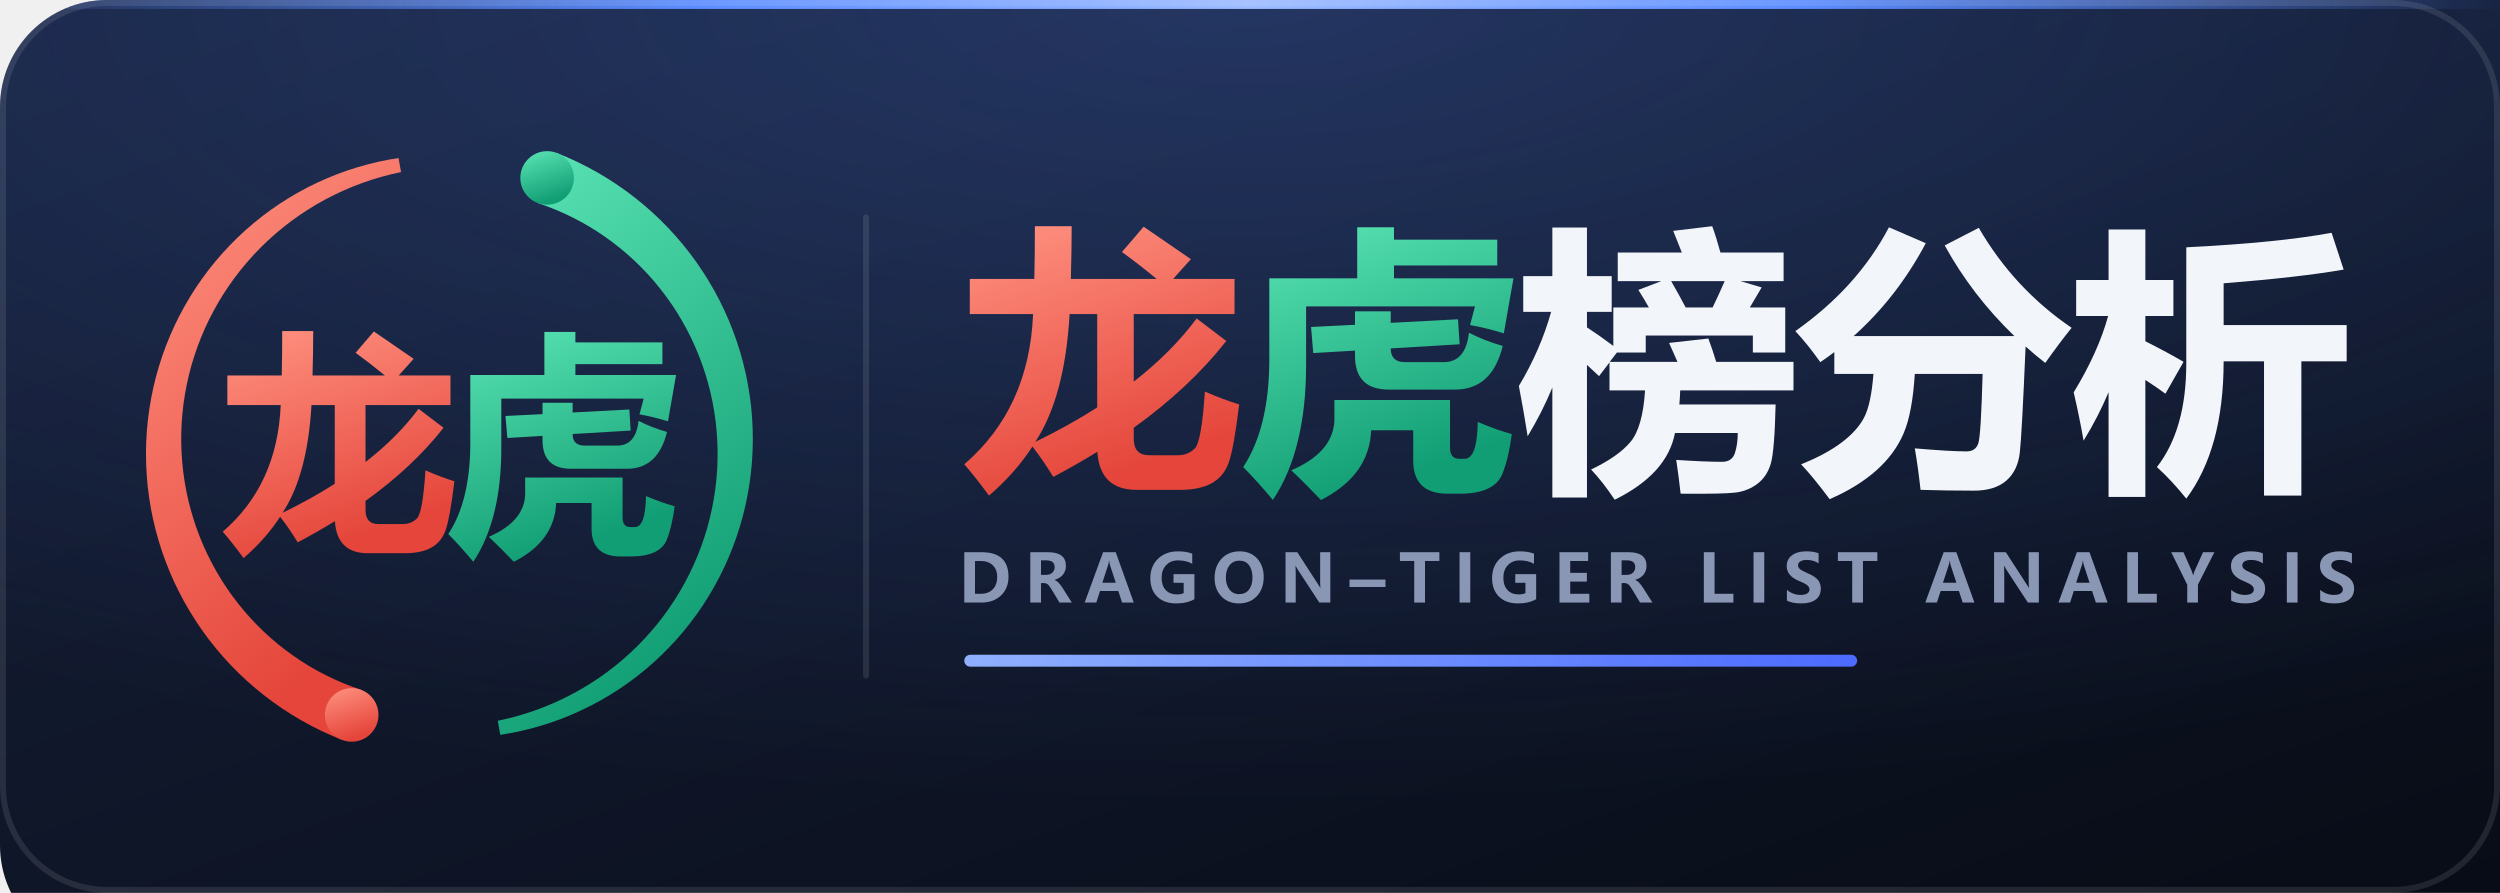
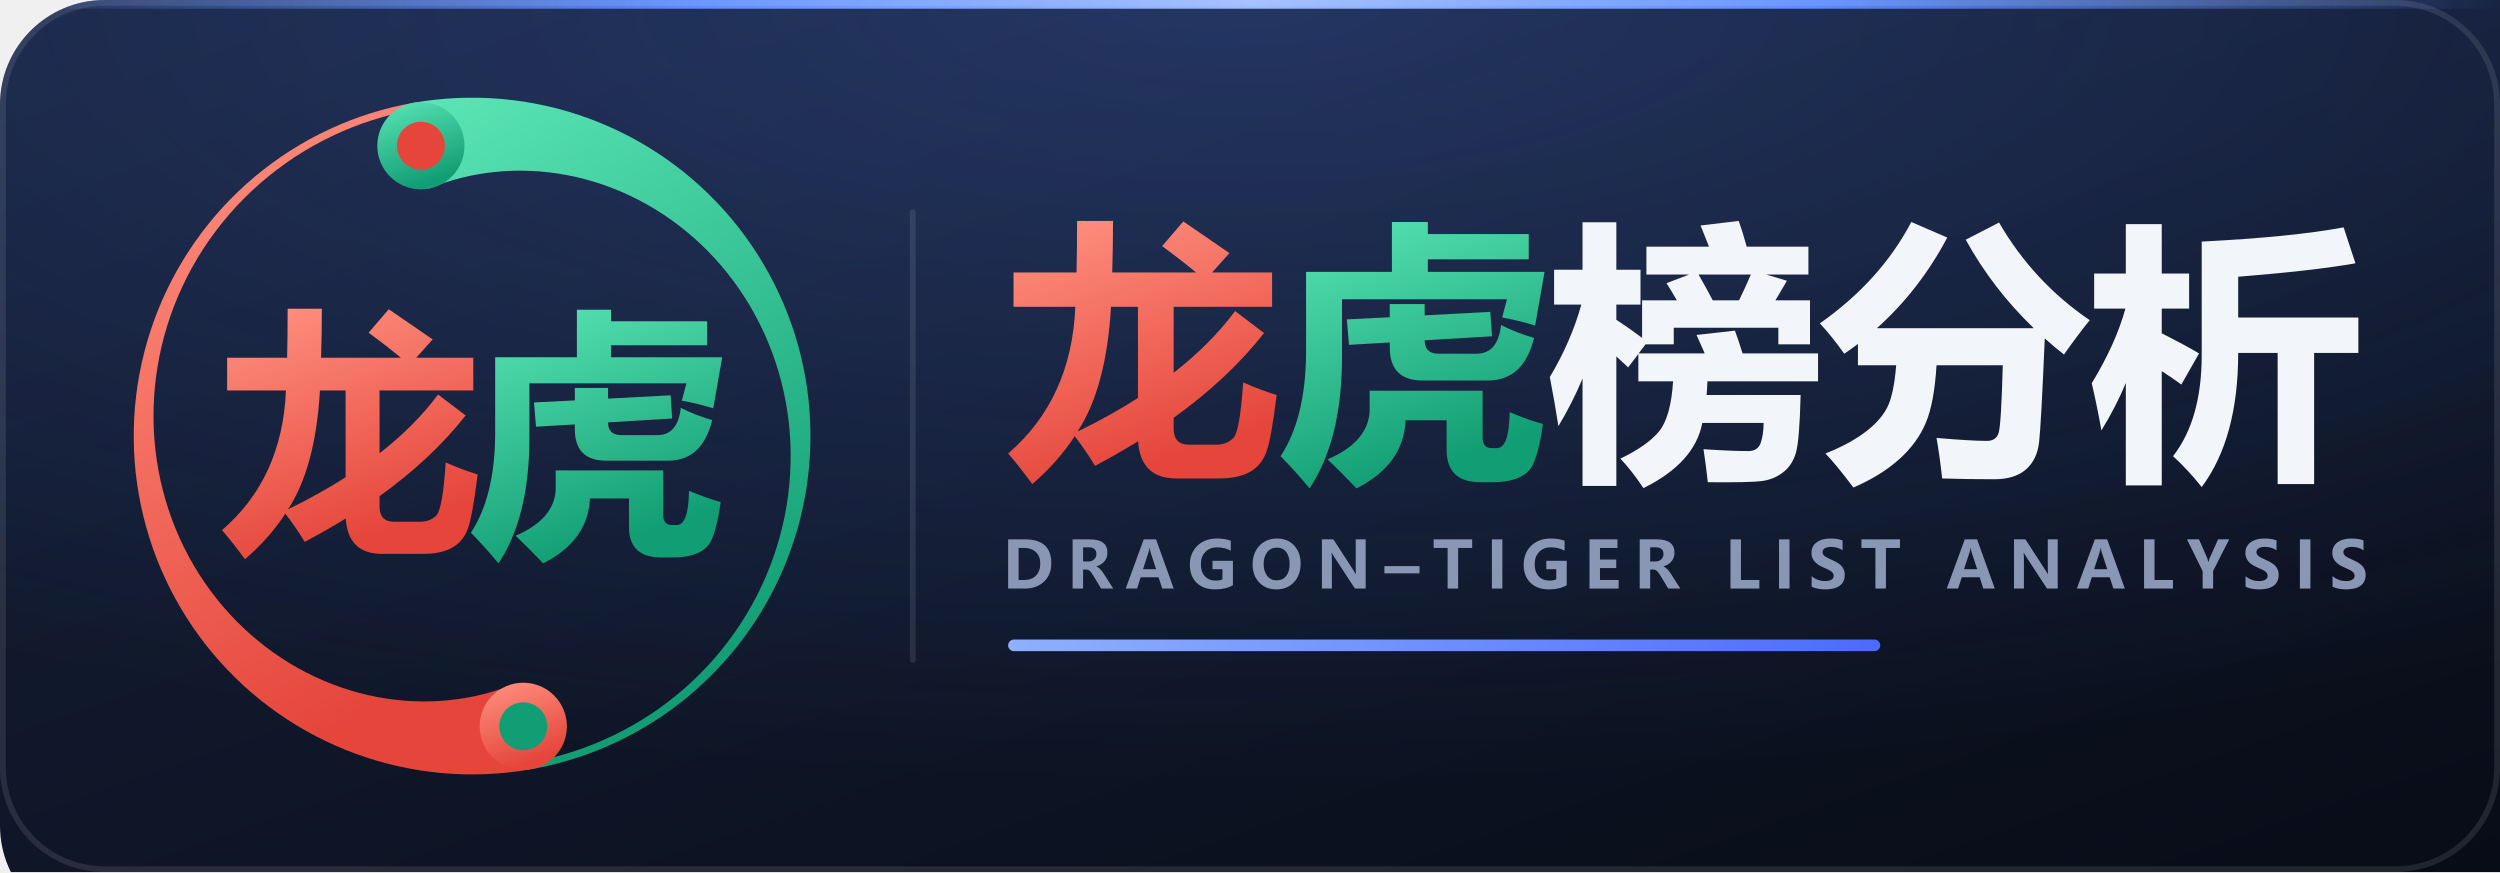
- <svg xmlns="http://www.w3.org/2000/svg" viewBox="0 0 840 300" width="840" height="300" role="img" aria-label="龙虎榜分析 Dragon–Tiger List Analysis">
+ <svg xmlns="http://www.w3.org/2000/svg" viewBox="0 0 860 300" width="860" height="300" role="img" aria-label="龙虎榜分析 Dragon–Tiger List Analysis">
  <defs>
    <linearGradient id="bg" x1="0" y1="0" x2="1" y2="1">
      <stop offset="0" stop-color="#16203A" />
      <stop offset="1" stop-color="#080C16" />
    </linearGradient>
    <linearGradient id="red" x1="0" y1="0" x2="0.35" y2="1">
      <stop offset="0" stop-color="#FF9382" />
      <stop offset="1" stop-color="#E5453A" />
    </linearGradient>
    <linearGradient id="grn" x1="0" y1="0" x2="0.35" y2="1">
      <stop offset="0" stop-color="#5CE6B6" />
      <stop offset="1" stop-color="#129E74" />
    </linearGradient>
    <linearGradient id="acc" x1="0" y1="0" x2="1" y2="0">
      <stop offset="0" stop-color="#8FB0FF" />
      <stop offset="1" stop-color="#4C6BFF" />
    </linearGradient>
    <linearGradient id="topline" x1="0" y1="0" x2="1" y2="0">
      <stop offset="0" stop-color="#5B8CFF" stop-opacity="0" />
      <stop offset=".28" stop-color="#5B8CFF" />
      <stop offset=".5" stop-color="#9DBBFF" />
      <stop offset=".72" stop-color="#5B8CFF" />
      <stop offset="1" stop-color="#5B8CFF" stop-opacity="0" />
    </linearGradient>
    <radialGradient id="glow" cx="0.5" cy="0" r="0.9">
      <stop offset="0" stop-color="#5B8CFF" stop-opacity=".34" />
      <stop offset="1" stop-color="#5B8CFF" stop-opacity="0" />
    </radialGradient>
    <clipPath id="clipIcon">
      <rect x="0" y="0" width="512" height="512" rx="112" />
    </clipPath>
    <clipPath id="clipPanel">
      <rect x="0" y="0" width="1240" height="320" rx="36" />
    </clipPath>
  </defs>
  <g clip-path="url(#clipPanel)">
-     <rect width="840" height="300" fill="url(#bg)" />
-     <rect width="840" height="300" fill="url(#glow)" opacity=".7" />
-     <rect x="0" y="0" width="840" height="3" fill="url(#topline)" />
+     <rect width="860" height="300" fill="url(#bg)" />
+     <rect width="860" height="300" fill="url(#glow)" opacity=".7" />
+     <rect x="0" y="0" width="860" height="3" fill="url(#topline)" />
  </g>
  <g>
-     <path d="M 134.75 57.82 L 131.43 58.56 L 128.14 59.42 L 124.88 60.40 L 121.67 61.50 L 118.51 62.71 L 115.39 64.03 L 112.33 65.47 L 109.32 67.01 L 106.38 68.66 L 103.50 70.42 L 100.68 72.27 L 97.94 74.23 L 95.28 76.28 L 92.69 78.43 L 90.19 80.66 L 87.77 82.98 L 85.45 85.39 L 83.21 87.88 L 81.06 90.44 L 79.02 93.08 L 77.07 95.79 L 75.22 98.57 L 73.48 101.40 L 71.85 104.30 L 70.32 107.25 L 68.90 110.25 L 67.59 113.30 L 66.40 116.39 L 65.32 119.52 L 64.35 122.68 L 63.51 125.87 L 62.78 129.09 L 62.17 132.33 L 61.67 135.59 L 61.30 138.85 L 61.04 142.13 L 60.91 145.41 L 60.89 148.69 L 61.00 151.96 L 61.22 155.23 L 61.56 158.48 L 62.02 161.71 L 62.59 164.93 L 63.28 168.11 L 64.09 171.27 L 65.01 174.39 L 66.04 177.47 L 67.18 180.51 L 68.43 183.50 L 69.78 186.44 L 71.25 189.33 L 72.81 192.16 L 74.47 194.93 L 76.23 197.63 L 78.09 200.27 L 80.04 202.83 L 82.08 205.32 L 84.20 207.73 L 86.41 210.05 L 88.70 212.30 L 91.07 214.45 L 93.51 216.52 L 96.03 218.49 L 98.61 220.37 L 101.25 222.16 L 103.96 223.84 L 106.72 225.42 L 109.54 226.90 L 112.40 228.27 L 115.31 229.54 L 118.26 230.70 L 121.24 231.75 L 115.09 248.67 L 111.56 247.21 L 108.09 245.63 L 104.68 243.92 L 101.34 242.10 L 98.07 240.15 L 94.88 238.09 L 91.77 235.92 L 88.74 233.63 L 85.79 231.24 L 82.94 228.75 L 80.19 226.16 L 77.53 223.47 L 74.98 220.69 L 72.53 217.82 L 70.18 214.86 L 67.95 211.83 L 65.84 208.71 L 63.84 205.53 L 61.95 202.28 L 60.19 198.96 L 58.55 195.59 L 57.04 192.16 L 55.66 188.68 L 54.40 185.16 L 53.27 181.60 L 52.28 178.00 L 51.41 174.37 L 50.68 170.71 L 50.09 167.04 L 49.62 163.35 L 49.30 159.64 L 49.11 155.93 L 49.05 152.22 L 49.13 148.52 L 49.34 144.82 L 49.69 141.14 L 50.17 137.47 L 50.78 133.83 L 51.52 130.21 L 52.40 126.63 L 53.40 123.09 L 54.53 119.58 L 55.79 116.13 L 57.17 112.72 L 58.67 109.37 L 60.29 106.08 L 62.03 102.86 L 63.88 99.70 L 65.84 96.61 L 67.91 93.61 L 70.09 90.68 L 72.38 87.83 L 74.76 85.07 L 77.24 82.41 L 79.81 79.83 L 82.47 77.36 L 85.21 74.99 L 88.04 72.71 L 90.95 70.55 L 93.93 68.49 L 96.98 66.55 L 100.10 64.72 L 103.27 63.01 L 106.51 61.41 L 109.80 59.94 L 113.13 58.58 L 116.51 57.35 L 119.93 56.25 L 123.39 55.27 L 126.87 54.41 L 130.38 53.69 L 133.91 53.09 Z" fill="url(#red)" />
-     <path d="M 167.25 242.18 L 170.57 241.44 L 173.86 240.58 L 177.12 239.60 L 180.33 238.50 L 183.49 237.29 L 186.61 235.97 L 189.67 234.53 L 192.68 232.99 L 195.62 231.34 L 198.50 229.58 L 201.32 227.73 L 204.06 225.77 L 206.72 223.72 L 209.31 221.57 L 211.81 219.34 L 214.23 217.02 L 216.55 214.61 L 218.79 212.12 L 220.94 209.56 L 222.98 206.92 L 224.93 204.21 L 226.78 201.43 L 228.52 198.60 L 230.15 195.70 L 231.68 192.75 L 233.10 189.75 L 234.41 186.70 L 235.60 183.61 L 236.68 180.48 L 237.65 177.32 L 238.49 174.13 L 239.22 170.91 L 239.83 167.67 L 240.33 164.41 L 240.70 161.15 L 240.96 157.87 L 241.09 154.59 L 241.11 151.31 L 241.00 148.04 L 240.78 144.77 L 240.44 141.52 L 239.98 138.29 L 239.41 135.07 L 238.72 131.89 L 237.91 128.73 L 236.99 125.61 L 235.96 122.53 L 234.82 119.49 L 233.57 116.50 L 232.22 113.56 L 230.75 110.67 L 229.19 107.84 L 227.53 105.07 L 225.77 102.37 L 223.91 99.73 L 221.96 97.17 L 219.92 94.68 L 217.80 92.27 L 215.59 89.95 L 213.30 87.70 L 210.93 85.55 L 208.49 83.48 L 205.97 81.51 L 203.39 79.63 L 200.75 77.84 L 198.04 76.16 L 195.28 74.58 L 192.46 73.10 L 189.60 71.73 L 186.69 70.46 L 183.74 69.30 L 180.76 68.25 L 186.91 51.33 L 190.44 52.79 L 193.91 54.37 L 197.32 56.08 L 200.66 57.90 L 203.93 59.85 L 207.12 61.91 L 210.23 64.08 L 213.26 66.37 L 216.21 68.76 L 219.06 71.25 L 221.81 73.84 L 224.47 76.53 L 227.02 79.31 L 229.47 82.18 L 231.82 85.14 L 234.05 88.17 L 236.16 91.29 L 238.16 94.47 L 240.05 97.72 L 241.81 101.04 L 243.45 104.41 L 244.96 107.84 L 246.34 111.32 L 247.60 114.84 L 248.73 118.40 L 249.72 122.00 L 250.59 125.63 L 251.32 129.29 L 251.91 132.96 L 252.38 136.65 L 252.70 140.36 L 252.89 144.07 L 252.95 147.78 L 252.87 151.48 L 252.66 155.18 L 252.31 158.86 L 251.83 162.53 L 251.22 166.17 L 250.48 169.79 L 249.60 173.37 L 248.60 176.91 L 247.47 180.42 L 246.21 183.87 L 244.83 187.28 L 243.33 190.63 L 241.71 193.92 L 239.97 197.14 L 238.12 200.30 L 236.16 203.39 L 234.09 206.39 L 231.91 209.32 L 229.62 212.17 L 227.24 214.93 L 224.76 217.59 L 222.19 220.17 L 219.53 222.64 L 216.79 225.01 L 213.96 227.29 L 211.05 229.45 L 208.07 231.51 L 205.02 233.45 L 201.90 235.28 L 198.73 236.99 L 195.49 238.59 L 192.20 240.06 L 188.87 241.42 L 185.49 242.65 L 182.07 243.75 L 178.61 244.73 L 175.13 245.59 L 171.62 246.31 L 168.09 246.91 Z" fill="url(#grn)" />
-     <circle cx="118.17" cy="240.21" r="9.00" fill="url(#red)" />
-     <circle cx="183.83" cy="59.79" r="9.00" fill="url(#grn)" />
-     <g transform="translate(74.06 177.68)">
+     <path d="M 142.60 37.73 L 138.94 38.44 L 135.31 39.27 L 131.70 40.23 L 128.13 41.30 L 124.59 42.50 L 121.10 43.81 L 117.66 45.24 L 114.27 46.79 L 110.94 48.45 L 107.66 50.22 L 104.45 52.10 L 101.30 54.09 L 98.23 56.19 L 95.23 58.39 L 92.31 60.69 L 89.47 63.08 L 86.71 65.57 L 84.05 68.15 L 81.47 70.82 L 79.00 73.57 L 76.62 76.41 L 74.34 79.32 L 72.16 82.31 L 70.09 85.36 L 68.12 88.48 L 66.27 91.67 L 64.53 94.91 L 62.91 98.21 L 61.40 101.55 L 60.01 104.95 L 58.74 108.38 L 57.59 111.85 L 56.56 115.36 L 55.65 118.89 L 54.87 122.44 L 54.22 126.02 L 53.68 129.61 L 53.28 133.20 L 53.00 136.81 L 52.84 140.41 L 52.81 144.02 L 52.90 147.61 L 53.12 151.19 L 53.46 154.76 L 53.93 158.30 L 54.51 161.82 L 55.22 165.30 L 56.05 168.75 L 56.99 172.17 L 58.05 175.53 L 59.22 178.86 L 60.51 182.13 L 61.90 185.34 L 63.41 188.50 L 65.01 191.59 L 66.72 194.62 L 68.53 197.57 L 70.44 200.45 L 72.44 203.26 L 74.53 205.98 L 76.71 208.62 L 78.97 211.17 L 81.32 213.64 L 83.74 216.01 L 86.23 218.28 L 88.79 220.46 L 91.42 222.54 L 94.11 224.52 L 96.86 226.39 L 99.67 228.16 L 102.52 229.82 L 105.42 231.38 L 108.36 232.82 L 111.34 234.15 L 114.35 235.37 L 117.38 236.48 L 120.45 237.47 L 123.53 238.35 L 126.62 239.11 L 129.73 239.76 L 132.84 240.29 L 135.96 240.71 L 139.07 241.02 L 142.18 241.21 L 145.27 241.29 L 148.35 241.26 L 151.41 241.11 L 154.45 240.86 L 157.46 240.50 L 160.44 240.03 L 163.38 239.46 L 166.28 238.78 L 169.13 238.00 L 171.94 237.13 L 174.70 236.15 L 177.40 235.09 L 182.61 264.63 L 178.85 265.23 L 175.07 265.71 L 171.28 266.06 L 167.48 266.29 L 163.67 266.39 L 159.86 266.37 L 156.05 266.23 L 152.26 265.96 L 148.47 265.56 L 144.69 265.05 L 140.94 264.40 L 137.21 263.64 L 133.50 262.76 L 129.83 261.75 L 126.19 260.62 L 122.59 259.38 L 119.03 258.02 L 115.52 256.54 L 112.06 254.95 L 108.65 253.25 L 105.30 251.43 L 102.01 249.51 L 98.79 247.48 L 95.64 245.35 L 92.55 243.11 L 89.54 240.78 L 86.61 238.35 L 83.76 235.82 L 81.00 233.20 L 78.32 230.49 L 75.73 227.70 L 73.23 224.82 L 70.83 221.86 L 68.53 218.83 L 66.33 215.72 L 64.23 212.54 L 62.24 209.30 L 60.35 205.99 L 58.57 202.62 L 56.91 199.19 L 55.35 195.71 L 53.91 192.19 L 52.59 188.62 L 51.39 185.00 L 50.30 181.35 L 49.34 177.67 L 48.49 173.95 L 47.77 170.21 L 47.17 166.45 L 46.69 162.67 L 46.34 158.88 L 46.11 155.08 L 46.01 151.27 L 46.03 147.46 L 46.17 143.65 L 46.44 139.86 L 46.84 136.07 L 47.35 132.29 L 48.00 128.54 L 48.76 124.81 L 49.64 121.10 L 50.65 117.43 L 51.78 113.79 L 53.02 110.19 L 54.38 106.63 L 55.86 103.12 L 57.45 99.66 L 59.15 96.25 L 60.97 92.90 L 62.89 89.61 L 64.92 86.39 L 67.05 83.24 L 69.29 80.15 L 71.62 77.14 L 74.05 74.21 L 76.58 71.36 L 79.20 68.60 L 81.91 65.92 L 84.70 63.33 L 87.58 60.83 L 90.54 58.43 L 93.57 56.13 L 96.68 53.93 L 99.86 51.83 L 103.10 49.84 L 106.41 47.95 L 109.78 46.17 L 113.21 44.51 L 116.69 42.95 L 120.21 41.51 L 123.78 40.19 L 127.40 38.99 L 131.05 37.90 L 134.73 36.94 L 138.45 36.09 L 142.19 35.37 Z" fill="url(#red)" />
+     <path d="M 182.20 262.27 L 185.86 261.56 L 189.49 260.73 L 193.10 259.77 L 196.67 258.70 L 200.21 257.50 L 203.70 256.19 L 207.14 254.76 L 210.53 253.21 L 213.86 251.55 L 217.14 249.78 L 220.35 247.90 L 223.50 245.91 L 226.57 243.81 L 229.57 241.61 L 232.49 239.31 L 235.33 236.92 L 238.09 234.43 L 240.75 231.85 L 243.33 229.18 L 245.80 226.43 L 248.18 223.59 L 250.46 220.68 L 252.64 217.69 L 254.71 214.64 L 256.68 211.52 L 258.53 208.33 L 260.27 205.09 L 261.89 201.79 L 263.40 198.45 L 264.79 195.05 L 266.06 191.62 L 267.21 188.15 L 268.24 184.64 L 269.15 181.11 L 269.93 177.56 L 270.58 173.98 L 271.12 170.39 L 271.52 166.80 L 271.80 163.19 L 271.96 159.59 L 271.99 155.98 L 271.90 152.39 L 271.68 148.81 L 271.34 145.24 L 270.87 141.70 L 270.29 138.18 L 269.58 134.70 L 268.75 131.25 L 267.81 127.83 L 266.75 124.47 L 265.58 121.14 L 264.29 117.87 L 262.90 114.66 L 261.39 111.50 L 259.79 108.41 L 258.08 105.38 L 256.27 102.43 L 254.36 99.55 L 252.36 96.74 L 250.27 94.02 L 248.09 91.38 L 245.83 88.83 L 243.48 86.36 L 241.06 83.99 L 238.57 81.72 L 236.01 79.54 L 233.38 77.46 L 230.69 75.48 L 227.94 73.61 L 225.13 71.84 L 222.28 70.18 L 219.38 68.62 L 216.44 67.18 L 213.46 65.85 L 210.45 64.63 L 207.42 63.52 L 204.35 62.53 L 201.27 61.65 L 198.18 60.89 L 195.07 60.24 L 191.96 59.71 L 188.84 59.29 L 185.73 58.98 L 182.62 58.79 L 179.53 58.71 L 176.45 58.74 L 173.39 58.89 L 170.35 59.14 L 167.34 59.50 L 164.36 59.97 L 161.42 60.54 L 158.52 61.22 L 155.67 62.00 L 152.86 62.87 L 150.10 63.85 L 147.40 64.91 L 142.19 35.37 L 145.95 34.77 L 149.73 34.29 L 153.52 33.94 L 157.32 33.71 L 161.13 33.61 L 164.94 33.63 L 168.75 33.77 L 172.54 34.04 L 176.33 34.44 L 180.11 34.95 L 183.86 35.60 L 187.59 36.36 L 191.30 37.24 L 194.97 38.25 L 198.61 39.38 L 202.21 40.62 L 205.77 41.98 L 209.28 43.46 L 212.74 45.05 L 216.15 46.75 L 219.50 48.57 L 222.79 50.49 L 226.01 52.52 L 229.16 54.65 L 232.25 56.89 L 235.26 59.22 L 238.19 61.65 L 241.04 64.18 L 243.80 66.80 L 246.48 69.51 L 249.07 72.30 L 251.57 75.18 L 253.97 78.14 L 256.27 81.17 L 258.47 84.28 L 260.57 87.46 L 262.56 90.70 L 264.45 94.01 L 266.23 97.38 L 267.89 100.81 L 269.45 104.29 L 270.89 107.81 L 272.21 111.38 L 273.41 115.00 L 274.50 118.65 L 275.46 122.33 L 276.31 126.05 L 277.03 129.79 L 277.63 133.55 L 278.11 137.33 L 278.46 141.12 L 278.69 144.92 L 278.79 148.73 L 278.77 152.54 L 278.63 156.35 L 278.36 160.14 L 277.96 163.93 L 277.45 167.71 L 276.80 171.46 L 276.04 175.19 L 275.16 178.90 L 274.15 182.57 L 273.02 186.21 L 271.78 189.81 L 270.42 193.37 L 268.94 196.88 L 267.35 200.34 L 265.65 203.75 L 263.83 207.10 L 261.91 210.39 L 259.88 213.61 L 257.75 216.76 L 255.51 219.85 L 253.18 222.86 L 250.75 225.79 L 248.22 228.64 L 245.60 231.40 L 242.89 234.08 L 240.10 236.67 L 237.22 239.17 L 234.26 241.57 L 231.23 243.87 L 228.12 246.07 L 224.94 248.17 L 221.70 250.16 L 218.39 252.05 L 215.02 253.83 L 211.59 255.49 L 208.11 257.05 L 204.59 258.49 L 201.02 259.81 L 197.40 261.01 L 193.75 262.10 L 190.07 263.06 L 186.35 263.91 L 182.61 264.63 Z" fill="url(#grn)" />
+     <circle cx="180.01" cy="249.86" r="15.00" fill="url(#red)" />
+     <circle cx="144.79" cy="50.14" r="15.00" fill="url(#grn)" />
+     <circle cx="180.01" cy="249.86" r="8.25" fill="#129E74" />
+     <circle cx="144.79" cy="50.14" r="8.25" fill="#E5453A" />
+     <g transform="translate(75.49 181.27)">
      <g fill="url(#red)">
-         <path d="M66.57 -40.32 74.97 -33.95Q64.62 -20.76 48.76 -9.37V-6.26Q48.76 -1.59 53.11 -1.59H61.28Q64.08 -1.59 66.02 -3.48Q67.97 -5.37 68.90 -19.64Q74.03 -17.38 78.62 -15.98Q77.11 -3.58 75.67 0.45Q74.23 4.47 70.83 6.34Q67.42 8.20 61.98 8.20H49.54Q39.16 8.20 38.46 -2.57Q32.51 1.09 25.97 4.55Q22.98 -0.35 20.06 -4.04Q15.16 3.50 7.78 9.84Q3.89 4.55 0.78 0.97Q19.13 -14.81 20.26 -41.57H2.33V-51.52H20.61Q20.76 -58.21 20.76 -66.45H31.18Q31.18 -59.30 30.95 -51.52H55.25Q50.24 -55.64 45.42 -59.14L51.56 -66.30L64.93 -57.12L59.92 -51.52H77.30V-41.57H48.76V-22.44Q59.53 -30.83 66.57 -40.32ZM30.60 -41.57Q29.24 -18.08 20.88 -5.37Q30.45 -10.03 38.42 -15.13V-41.57Z" />
+         <path d="M75.20 -45.55 84.69 -38.35Q73.00 -23.46 55.08 -10.59V-7.07Q55.08 -1.80 60.00 -1.80H69.22Q72.39 -1.80 74.58 -3.93Q76.78 -6.06 77.83 -22.18Q83.63 -19.63 88.82 -18.05Q87.10 -4.04 85.48 0.51Q83.85 5.05 80.01 7.16Q76.16 9.27 70.02 9.27H55.96Q44.23 9.27 43.44 -2.90Q36.72 1.23 29.34 5.14Q25.96 -0.40 22.66 -4.57Q17.13 3.95 8.78 11.11Q4.39 5.14 0.88 1.10Q21.61 -16.74 22.88 -46.96H2.64V-58.20H23.28Q23.46 -65.75 23.46 -75.07H35.23Q35.23 -66.98 34.96 -58.20H62.42Q56.75 -62.86 51.30 -66.81L58.24 -74.89L73.35 -64.52L67.69 -58.20H87.32V-46.96H55.08V-25.34Q67.25 -34.83 75.20 -45.55ZM34.57 -46.96Q33.03 -20.42 23.59 -6.06Q34.39 -11.33 43.40 -17.09V-46.96Z" />
      </g>
      <g fill="url(#grn)">
-         <path d="M95.78 -37.91 108.23 -38.53V-42.34H118.34V-39.08L137.39 -40.09L137.85 -33.01L118.34 -31.85Q118.34 -28.03 122.22 -27.96H133.34Q139.57 -27.96 140.50 -36.28Q144.85 -34.02 150.06 -32.55Q147.03 -20.18 136.61 -20.18H117.79Q108.23 -20.18 108.23 -29.75V-31.22L96.41 -30.52ZM142.99 -11.00Q148.59 -8.67 152.63 -7.58Q151.70 -0.58 149.99 3.62Q147.73 9.29 137.85 9.29H134.51Q124.71 9.29 124.71 -0.04V-8.67H112.81Q112.27 4.16 98.58 11.08Q94.07 6.34 90.18 2.68Q101.93 -2.37 102.39 -11.32V-17.23H135.13V-3.69Q135.13 -0.58 137.78 -0.58H139.25Q142.83 -0.58 142.99 -11.00ZM142.21 -43.74H94.38V-27.10Q94.38 -3.07 84.97 11.08Q80.85 6.10 76.57 1.75Q83.81 -9.22 83.96 -28.03V-51.68H108.85V-66.14H119.27V-62.64H148.51V-55.33H119.27V-51.68H153.10L150.38 -36.12Q145.24 -37.68 140.81 -38.46Z" />
+         <path d="M108.20 -42.83 122.26 -43.53V-47.83H133.68V-44.14L155.20 -45.29L155.73 -37.29L133.68 -35.97Q133.68 -31.67 138.07 -31.58H150.63Q157.66 -31.58 158.71 -40.98Q163.63 -38.43 169.52 -36.76Q166.09 -22.80 154.32 -22.80H133.06Q122.26 -22.80 122.26 -33.60V-35.27L108.90 -34.48ZM161.53 -12.43Q167.85 -9.80 172.42 -8.57Q171.36 -0.66 169.43 4.08Q166.88 10.50 155.73 10.50H151.95Q140.88 10.50 140.88 -0.04V-9.80H127.44Q126.83 4.70 111.36 12.52Q106.27 7.16 101.88 3.03Q115.14 -2.68 115.67 -12.78V-19.46H152.65V-4.17Q152.65 -0.66 155.64 -0.66H157.31Q161.35 -0.66 161.53 -12.43ZM160.65 -49.41H106.62V-30.62Q106.62 -3.47 95.99 12.52Q91.33 6.90 86.50 1.98Q94.67 -10.41 94.85 -31.67V-58.38H122.96V-74.72H134.73V-70.76H167.76V-62.50H134.73V-58.38H172.95L169.87 -40.81Q164.07 -42.56 159.07 -43.44Z" />
      </g>
    </g>
  </g>
-   <rect x="290" y="72" width="2" height="156" rx="1" fill="#FFFFFF" fill-opacity=".10" />
-   <g transform="translate(323.08 154.85)">
+   <rect x="313" y="72" width="2" height="156" rx="1" fill="#FFFFFF" fill-opacity=".10" />
+   <g transform="translate(345.88 154.85)">
    <g fill="url(#red)">
      <path d="M78.99 -47.85 88.95 -40.28Q76.68 -24.64 57.86 -11.12V-7.43Q57.86 -1.89 63.03 -1.89H72.71Q76.04 -1.89 78.34 -4.13Q80.65 -6.37 81.76 -23.30Q87.85 -20.62 93.29 -18.96Q91.49 -4.24 89.79 0.53Q88.08 5.31 84.04 7.52Q80.00 9.74 73.54 9.74H58.78Q46.46 9.74 45.63 -3.05Q38.57 1.29 30.82 5.40Q27.27 -0.42 23.81 -4.80Q17.99 4.15 9.23 11.67Q4.61 5.40 0.92 1.15Q22.70 -17.58 24.04 -49.32H2.77V-61.13H24.45Q24.64 -69.07 24.64 -78.85H37.00Q37.00 -70.36 36.73 -61.13H65.56Q59.61 -66.02 53.89 -70.18L61.18 -78.67L77.05 -67.78L71.10 -61.13H91.72V-49.32H57.86V-26.62Q70.64 -36.59 78.99 -47.85ZM36.31 -49.32Q34.70 -21.45 24.78 -6.37Q36.13 -11.90 45.58 -17.95V-49.32Z" />
    </g>
    <g fill="url(#grn)">
      <path d="M117.44 -44.98 132.20 -45.72V-50.24H144.20V-46.37L166.80 -47.57L167.36 -39.17L144.20 -37.79Q144.20 -33.27 148.81 -33.17H162.00Q169.39 -33.17 170.49 -43.05Q175.66 -40.37 181.84 -38.62Q178.25 -23.95 165.88 -23.95H143.55Q132.20 -23.95 132.20 -35.30V-37.05L118.17 -36.22ZM173.45 -13.06Q180.09 -10.29 184.89 -9.00Q183.78 -0.69 181.75 4.29Q179.08 11.03 167.36 11.03H163.39Q151.76 11.03 151.76 -0.05V-10.29H137.64Q137.00 4.94 120.76 13.15Q115.41 7.52 110.79 3.18Q124.73 -2.81 125.28 -13.43V-20.44H164.13V-4.38Q164.13 -0.69 167.26 -0.69H169.02Q173.26 -0.69 173.45 -13.06ZM172.52 -51.91H115.77V-32.16Q115.77 -3.64 104.61 13.15Q99.72 7.24 94.64 2.08Q103.22 -10.93 103.41 -33.27V-61.32H132.94V-78.48H145.30V-74.33H180.00V-65.65H145.30V-61.32H185.44L182.21 -42.86Q176.12 -44.71 170.86 -45.63Z" />
    </g>
    <g fill="#F2F5FA">
      <path d="M227.40 -57.44 235.15 -60.40H220.48V-69.99H242.02L239.12 -77.28L252.22 -78.85Q253.60 -75.11 254.99 -69.99H276.21V-60.40H261.68L268.83 -58.27Q266.89 -54.90 264.86 -51.54H276.76V-36.40H265.88V-42.12H229.89V-36.40H220.20L217.80 -33.27H240.55L237.73 -39.63L250.93 -41.11Q252.22 -37.65 253.56 -33.27H279.53V-23.67H241.47Q241.38 -21.18 241.19 -18.96H273.53Q273.17 -3.37 271.90 0.95Q270.63 5.26 267.44 7.68Q264.26 10.10 260.20 10.63Q256.14 11.17 241.61 11.03Q240.96 5.12 240.13 -0.32Q249.91 0.32 255.54 0.32Q258.86 0.32 259.83 -2.58Q260.80 -5.49 260.80 -9.37H239.71Q237.09 4.38 219.46 13.06Q215.40 6.97 211.52 2.91Q220.61 -1.43 224.74 -6.34Q228.87 -11.26 229.66 -23.67H217.71V-33.08L214.20 -28.47Q212.12 -30.45 210.14 -32.25V12.32H198.51V-24.64Q195.10 -16.38 190.21 -8.26Q188.92 -16.56 187.26 -25.15Q194.55 -37.33 198.10 -50.06H188.73V-62.06H198.51V-78.39H210.14V-62.06H218.45V-50.06H210.14V-44.85Q214.52 -41.99 219.00 -38.62V-51.54H230.95Q229.15 -54.72 227.40 -57.44ZM243.31 -51.54H252.36Q254.48 -55.92 256.42 -60.40H238.42Q240.96 -56.01 243.31 -51.54Z" />
    </g>
    <g fill="#F2F5FA">
      <path d="M372.98 -44.71Q369.10 -39.91 364.12 -32.90Q360.70 -35.57 357.52 -38.43Q356.27 -8.95 355.58 -2.81Q354.89 3.32 351.01 6.67Q347.14 10.01 340.17 10.01Q330.67 10.01 322.22 9.74Q321.39 2.08 320.29 -4.20Q332.28 -3.18 337.63 -3.18Q340.82 -3.18 341.67 -6.02Q342.52 -8.86 343.08 -29.21H320.29Q319.50 -16.24 316.57 -9.32Q313.64 -2.40 307.39 3.18Q301.14 8.77 291.68 12.87Q285.96 5.21 282.08 1.15Q290.30 -2.12 295.62 -6.11Q300.95 -10.10 303.28 -14.60Q305.61 -19.10 306.40 -29.21H293.25V-36.54Q290.94 -34.79 288.54 -33.17Q284.30 -39.17 280.15 -43.60Q301.00 -58.27 311.61 -78.48L323.98 -73.13Q314.33 -54.95 299.75 -41.94H353.74Q339.57 -55.60 330.34 -72.39L341.79 -78.30Q353.60 -57.90 372.98 -44.71Z" />
    </g>
    <g fill="#F2F5FA">
      <path d="M373.68 -23.02Q381.94 -36.59 385.26 -48.68H374.51V-60.76H385.40V-77.74H397.76V-60.76H407.18V-48.68H397.76V-40.19Q405.61 -36.22 410.59 -33.27L404.50 -22.56Q401.50 -24.78 397.76 -27.18V12.13H385.40V-23.07Q381.94 -14.81 377.00 -6.78Q375.62 -14.72 373.68 -23.02ZM460.33 -76.64 464.39 -64.27Q449.72 -61.69 424.06 -59.66V-45.63H465.40V-33.45H450.18V11.67H437.63V-33.45H424.06Q424.06 -4.15 411.51 12.69Q406.72 6.69 401.64 2.08Q411.51 -10.57 411.51 -32.71V-71.75Q442.52 -73.31 460.33 -76.64Z" />
    </g>
  </g>
-   <g transform="translate(322.04 202.46)">
+   <g transform="translate(344.84 202.46)">
    <g fill="#8A97B4">
      <path d="M1.96 0.00V-16.92H7.80Q16.81 -16.92 16.81 -8.67Q16.81 -4.75 14.29 -2.38Q11.76 0.00 7.78 0.00ZM5.56 -13.97V-2.95H7.53Q10.09 -2.95 11.56 -4.48Q13.02 -6.01 13.02 -8.62Q13.02 -11.14 11.49 -12.56Q9.96 -13.97 7.52 -13.97Z" />
      <path d="M38.10 0.00H33.95L31.29 -4.40Q30.47 -5.77 29.95 -6.16Q29.42 -6.55 28.83 -6.55H27.74V0.00H24.14V-16.92H30.07Q36.11 -16.92 36.11 -12.33Q36.11 -10.61 35.10 -9.37Q34.09 -8.14 32.32 -7.64V-7.59Q33.49 -7.20 34.91 -5.01ZM27.74 -14.18V-9.31H29.51Q30.78 -9.31 31.55 -10.04Q32.32 -10.78 32.32 -11.89Q32.32 -14.18 29.58 -14.18Z" />
      <path d="M58.91 0.00H54.98L53.71 -3.88H47.56L46.32 0.00H42.41L48.60 -16.92H52.84ZM52.86 -6.66 50.94 -12.53Q50.75 -13.09 50.68 -14.00H50.58Q50.51 -13.26 50.28 -12.57L48.35 -6.66Z" />
      <path d="M79.28 -1.14Q76.80 0.29 73.19 0.29Q69.15 0.29 66.81 -1.98Q64.47 -4.25 64.47 -8.19Q64.47 -12.19 67.04 -14.70Q69.62 -17.21 73.82 -17.21Q76.53 -17.21 78.55 -16.44V-13.02Q76.58 -14.17 73.74 -14.17Q71.30 -14.17 69.78 -12.57Q68.26 -10.98 68.26 -8.37Q68.26 -5.71 69.63 -4.23Q71.00 -2.74 73.37 -2.74Q74.78 -2.74 75.68 -3.18V-6.65H72.26V-9.55H79.28Z" />
      <path d="M86.06 -8.24Q86.06 -12.21 88.38 -14.71Q90.71 -17.21 94.52 -17.21Q98.14 -17.21 100.36 -14.79Q102.57 -12.38 102.57 -8.59Q102.57 -4.63 100.27 -2.17Q97.97 0.29 94.24 0.29Q90.61 0.29 88.33 -2.09Q86.06 -4.48 86.06 -8.24ZM89.85 -8.43Q89.85 -5.96 91.04 -4.40Q92.23 -2.83 94.31 -2.83Q96.43 -2.83 97.61 -4.33Q98.79 -5.83 98.79 -8.37Q98.79 -11.01 97.64 -12.55Q96.49 -14.08 94.41 -14.08Q92.29 -14.08 91.07 -12.51Q89.85 -10.93 89.85 -8.43Z" />
      <path d="M124.95 0.00H121.25L114.09 -10.95Q113.53 -11.80 113.28 -12.32H113.23Q113.32 -11.45 113.32 -9.62V0.00H109.90V-16.92H113.84L120.74 -6.28Q121.43 -5.22 121.58 -4.94H121.64Q121.53 -5.55 121.53 -7.28V-16.92H124.95Z" />
      <path d="M143.48 -5.23H131.40V-7.72H143.48Z" />
      <path d="M161.59 -13.97H156.76V0.00H153.14V-13.97H148.33V-16.92H161.59Z" />
      <path d="M171.97 -16.92V0.00H168.37V-16.92Z" />
      <path d="M194.11 -1.14Q191.63 0.29 188.01 0.29Q183.97 0.29 181.64 -1.98Q179.30 -4.25 179.30 -8.19Q179.30 -12.19 181.87 -14.70Q184.44 -17.21 188.65 -17.21Q191.36 -17.21 193.38 -16.44V-13.02Q191.41 -14.17 188.57 -14.17Q186.12 -14.17 184.61 -12.57Q183.09 -10.98 183.09 -8.37Q183.09 -5.71 184.46 -4.23Q185.83 -2.74 188.20 -2.74Q189.61 -2.74 190.51 -3.18V-6.65H187.09V-9.55H194.11Z" />
      <path d="M211.97 0.00H201.95V-16.92H211.57V-13.97H205.55V-9.98H211.15V-7.05H205.55V-2.95H211.97Z" />
      <path d="M233.18 0.00H229.02L226.37 -4.40Q225.55 -5.77 225.03 -6.16Q224.50 -6.55 223.91 -6.55H222.82V0.00H219.22V-16.92H225.15Q231.19 -16.92 231.19 -12.33Q231.19 -10.61 230.18 -9.37Q229.17 -8.14 227.40 -7.64V-7.59Q228.57 -7.20 229.99 -5.01ZM222.82 -14.18V-9.31H224.59Q225.86 -9.31 226.63 -10.04Q227.40 -10.78 227.40 -11.89Q227.40 -14.18 224.66 -14.18Z" />
      <path d="M260.38 0.00H250.45V-16.92H254.05V-2.95H260.38Z" />
      <path d="M270.75 -16.92V0.00H267.15V-16.92Z" />
      <path d="M278.36 -4.26Q280.40 -2.57 283.00 -2.57Q284.48 -2.57 285.22 -3.08Q285.96 -3.58 285.96 -4.38Q285.96 -5.07 285.37 -5.68Q284.78 -6.29 282.26 -7.34Q278.30 -9.02 278.30 -12.23Q278.30 -14.59 280.09 -15.90Q281.89 -17.21 284.85 -17.21Q287.33 -17.21 289.01 -16.56V-13.17Q287.31 -14.33 285.02 -14.33Q283.69 -14.33 282.89 -13.85Q282.10 -13.36 282.10 -12.54Q282.10 -11.89 282.64 -11.33Q283.19 -10.78 285.34 -9.84Q287.87 -8.76 288.81 -7.56Q289.75 -6.36 289.75 -4.70Q289.75 -2.26 288.03 -0.98Q286.30 0.29 283.12 0.29Q280.22 0.29 278.36 -0.64Z" />
      <path d="M308.75 -13.97H303.92V0.00H300.30V-13.97H295.49V-16.92H308.75Z" />
      <path d="M341.36 0.00H337.42L336.16 -3.88H330.01L328.76 0.00H324.85L331.04 -16.92H335.28ZM335.31 -6.66 333.38 -12.53Q333.20 -13.09 333.12 -14.00H333.02Q332.96 -13.26 332.73 -12.57L330.79 -6.66Z" />
      <path d="M363.01 0.00H359.32L352.16 -10.95Q351.60 -11.80 351.35 -12.32H351.29Q351.39 -11.45 351.39 -9.62V0.00H347.97V-16.92H351.91L358.81 -6.28Q359.50 -5.22 359.65 -4.94H359.70Q359.60 -5.55 359.60 -7.28V-16.92H363.01Z" />
      <path d="M386.10 0.00H382.17L380.90 -3.88H374.75L373.51 0.00H369.60L375.79 -16.92H380.03ZM380.05 -6.66 378.13 -12.53Q377.94 -13.09 377.87 -14.00H377.77Q377.70 -13.26 377.47 -12.57L375.54 -6.66Z" />
      <path d="M402.65 0.00H392.72V-16.92H396.32V-2.95H402.65Z" />
      <path d="M422.00 -16.92 416.47 -6.04V0.00H412.87V-5.98L407.49 -16.92H411.61L414.45 -10.45Q414.54 -10.26 414.86 -9.12H414.90Q415.03 -9.89 415.26 -10.42L418.18 -16.92Z" />
      <path d="M427.63 -4.26Q429.68 -2.57 432.28 -2.57Q433.75 -2.57 434.49 -3.08Q435.24 -3.58 435.24 -4.38Q435.24 -5.07 434.65 -5.68Q434.06 -6.29 431.53 -7.34Q427.57 -9.02 427.57 -12.23Q427.57 -14.59 429.37 -15.90Q431.16 -17.21 434.12 -17.21Q436.60 -17.21 438.28 -16.56V-13.17Q436.58 -14.33 434.30 -14.33Q432.96 -14.33 432.17 -13.85Q431.37 -13.36 431.37 -12.54Q431.37 -11.89 431.92 -11.33Q432.46 -10.78 434.61 -9.84Q437.14 -8.76 438.08 -7.56Q439.03 -6.36 439.03 -4.70Q439.03 -2.26 437.30 -0.98Q435.58 0.29 432.40 0.29Q429.49 0.29 427.63 -0.64Z" />
      <path d="M449.94 -16.92V0.00H446.33V-16.92Z" />
      <path d="M457.55 -4.26Q459.59 -2.57 462.19 -2.57Q463.66 -2.57 464.41 -3.08Q465.15 -3.58 465.15 -4.38Q465.15 -5.07 464.56 -5.68Q463.97 -6.29 461.45 -7.34Q457.48 -9.02 457.48 -12.23Q457.48 -14.59 459.28 -15.90Q461.07 -17.21 464.03 -17.21Q466.51 -17.21 468.20 -16.56V-13.17Q466.49 -14.33 464.21 -14.33Q462.88 -14.33 462.08 -13.85Q461.28 -13.36 461.28 -12.54Q461.28 -11.89 461.83 -11.33Q462.37 -10.78 464.53 -9.84Q467.05 -8.76 467.99 -7.56Q468.94 -6.36 468.94 -4.70Q468.94 -2.26 467.21 -0.98Q465.49 0.29 462.31 0.29Q459.40 0.29 457.55 -0.64Z" />
    </g>
  </g>
-   <rect x="324.00" y="220" width="300" height="4" rx="2" fill="url(#acc)" />
-   <rect x="1" y="1" width="838" height="298" rx="35" fill="none" stroke="#FFFFFF" stroke-opacity=".10" stroke-width="2" />
+   <rect x="346.80" y="220" width="300" height="4" rx="2" fill="url(#acc)" />
+   <rect x="1" y="1" width="858" height="298" rx="35" fill="none" stroke="#FFFFFF" stroke-opacity=".10" stroke-width="2" />
</svg>
